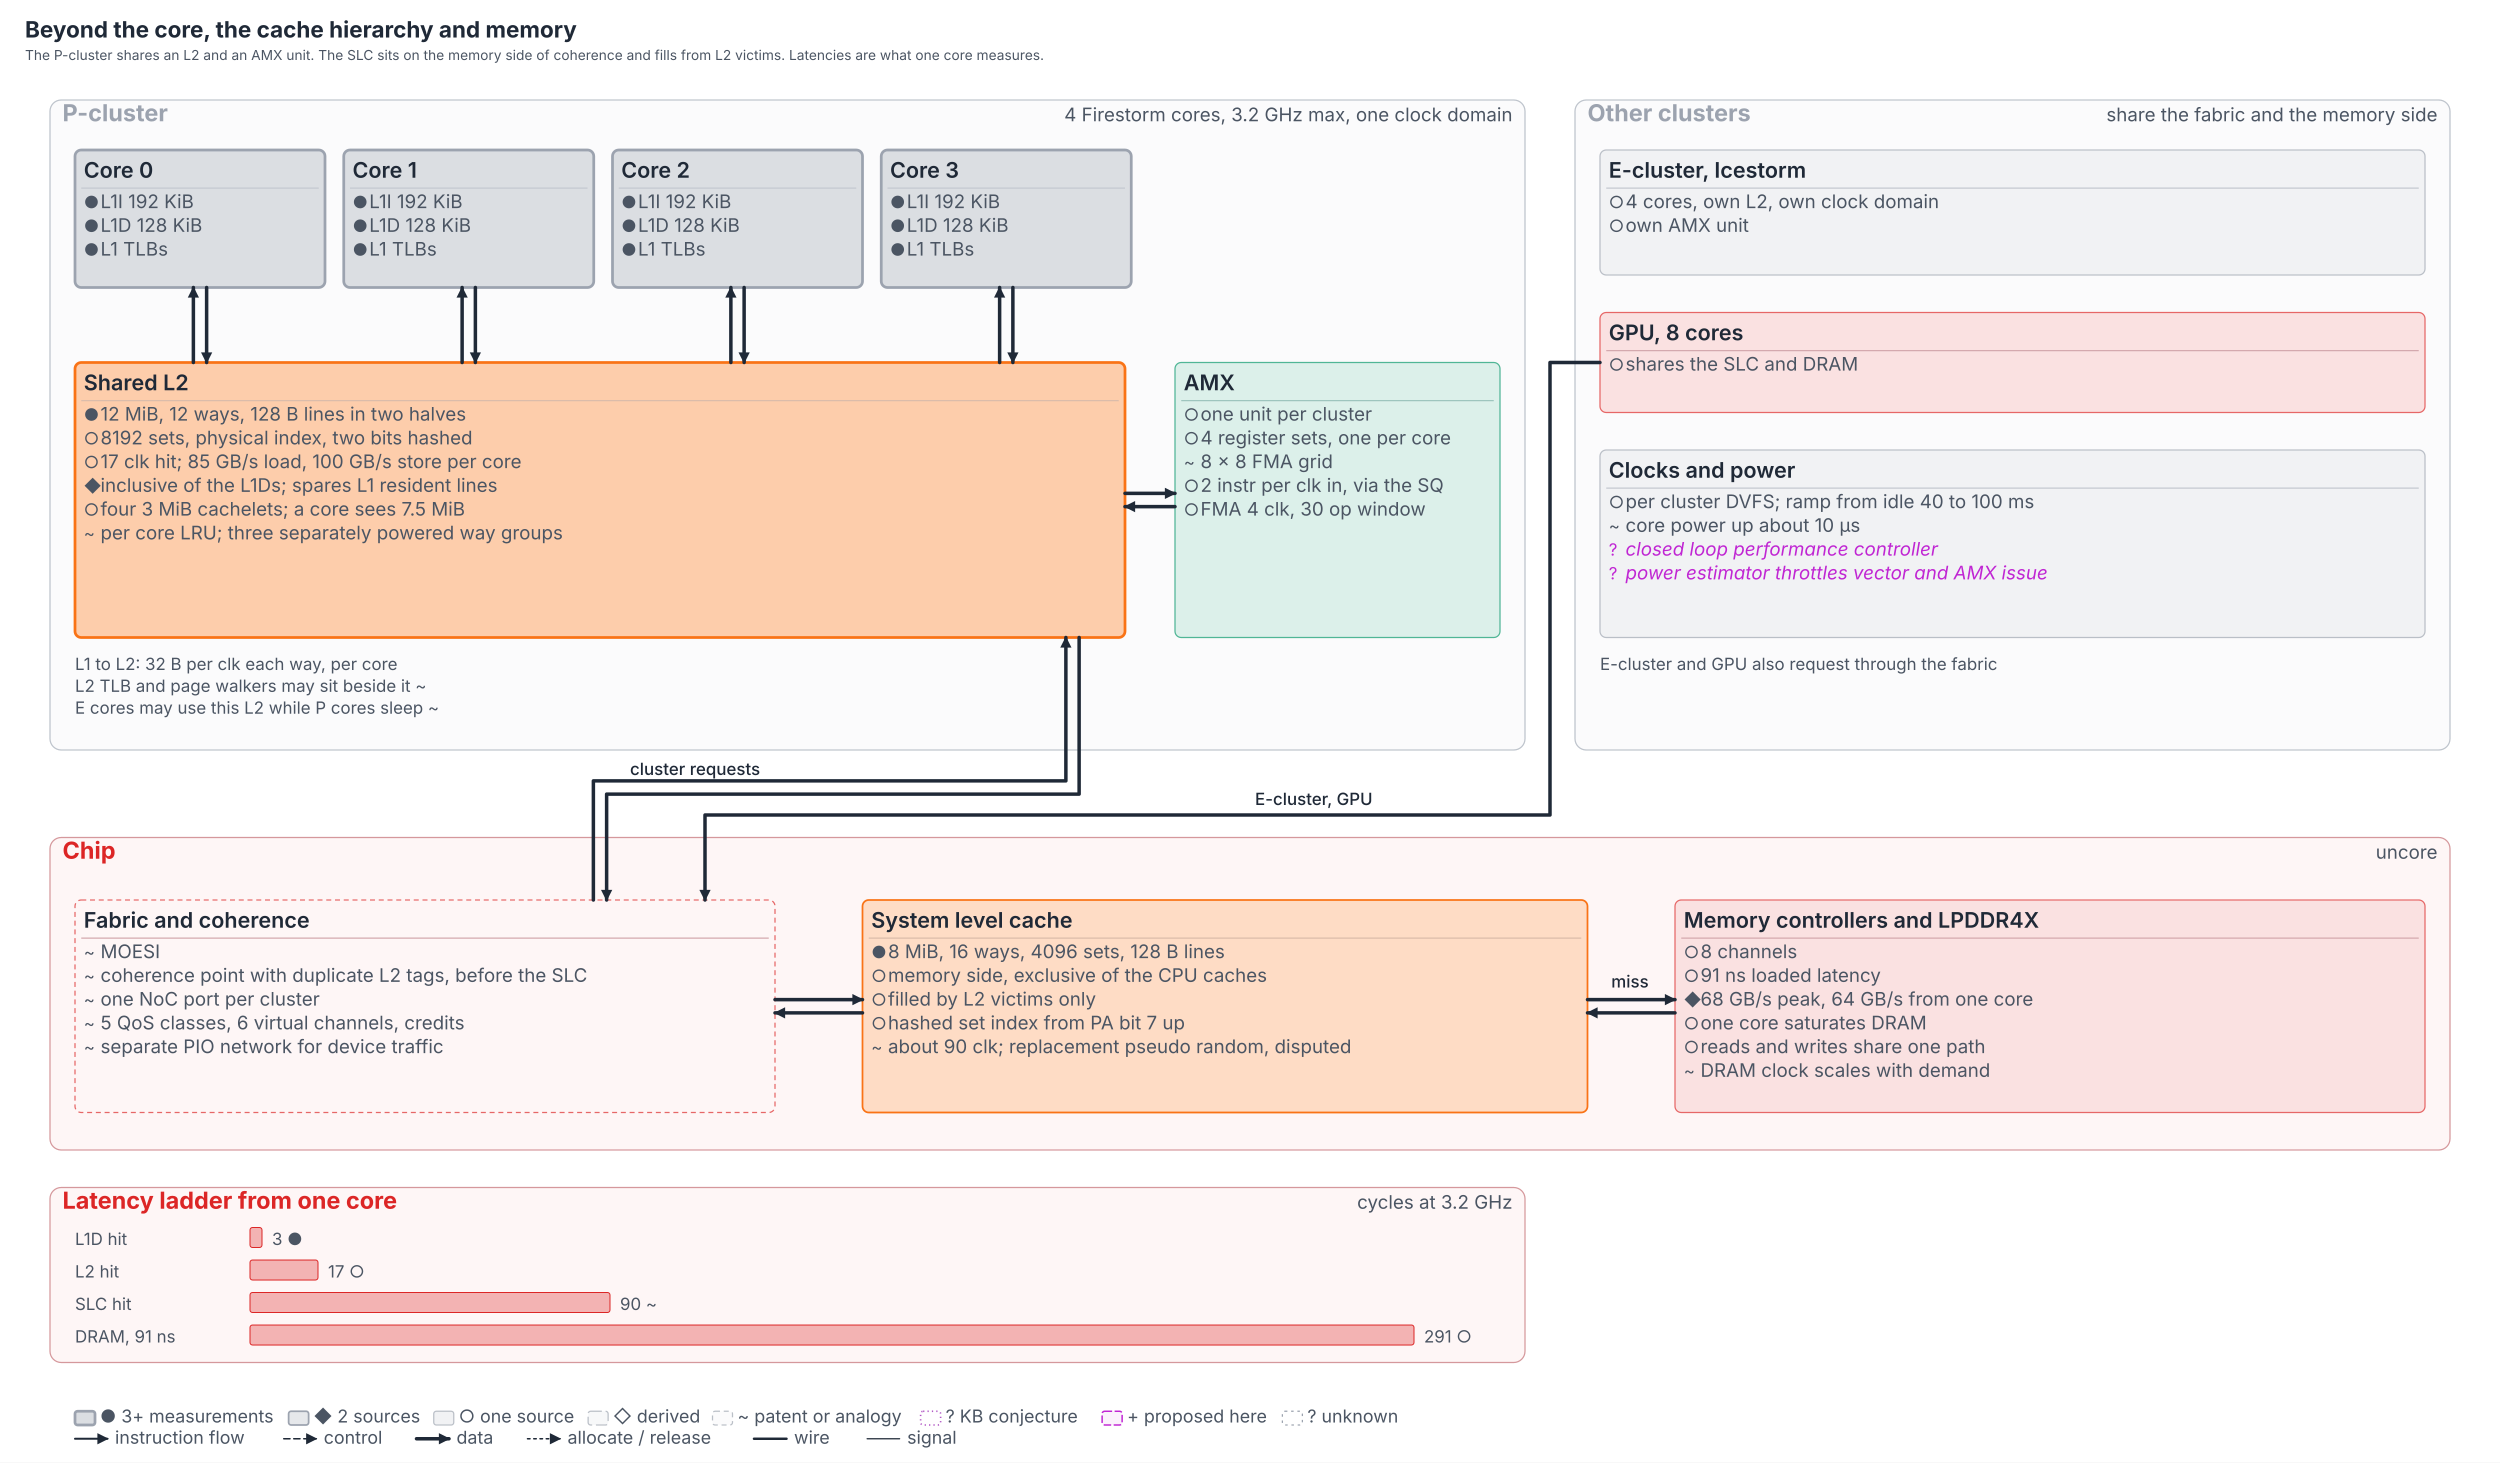
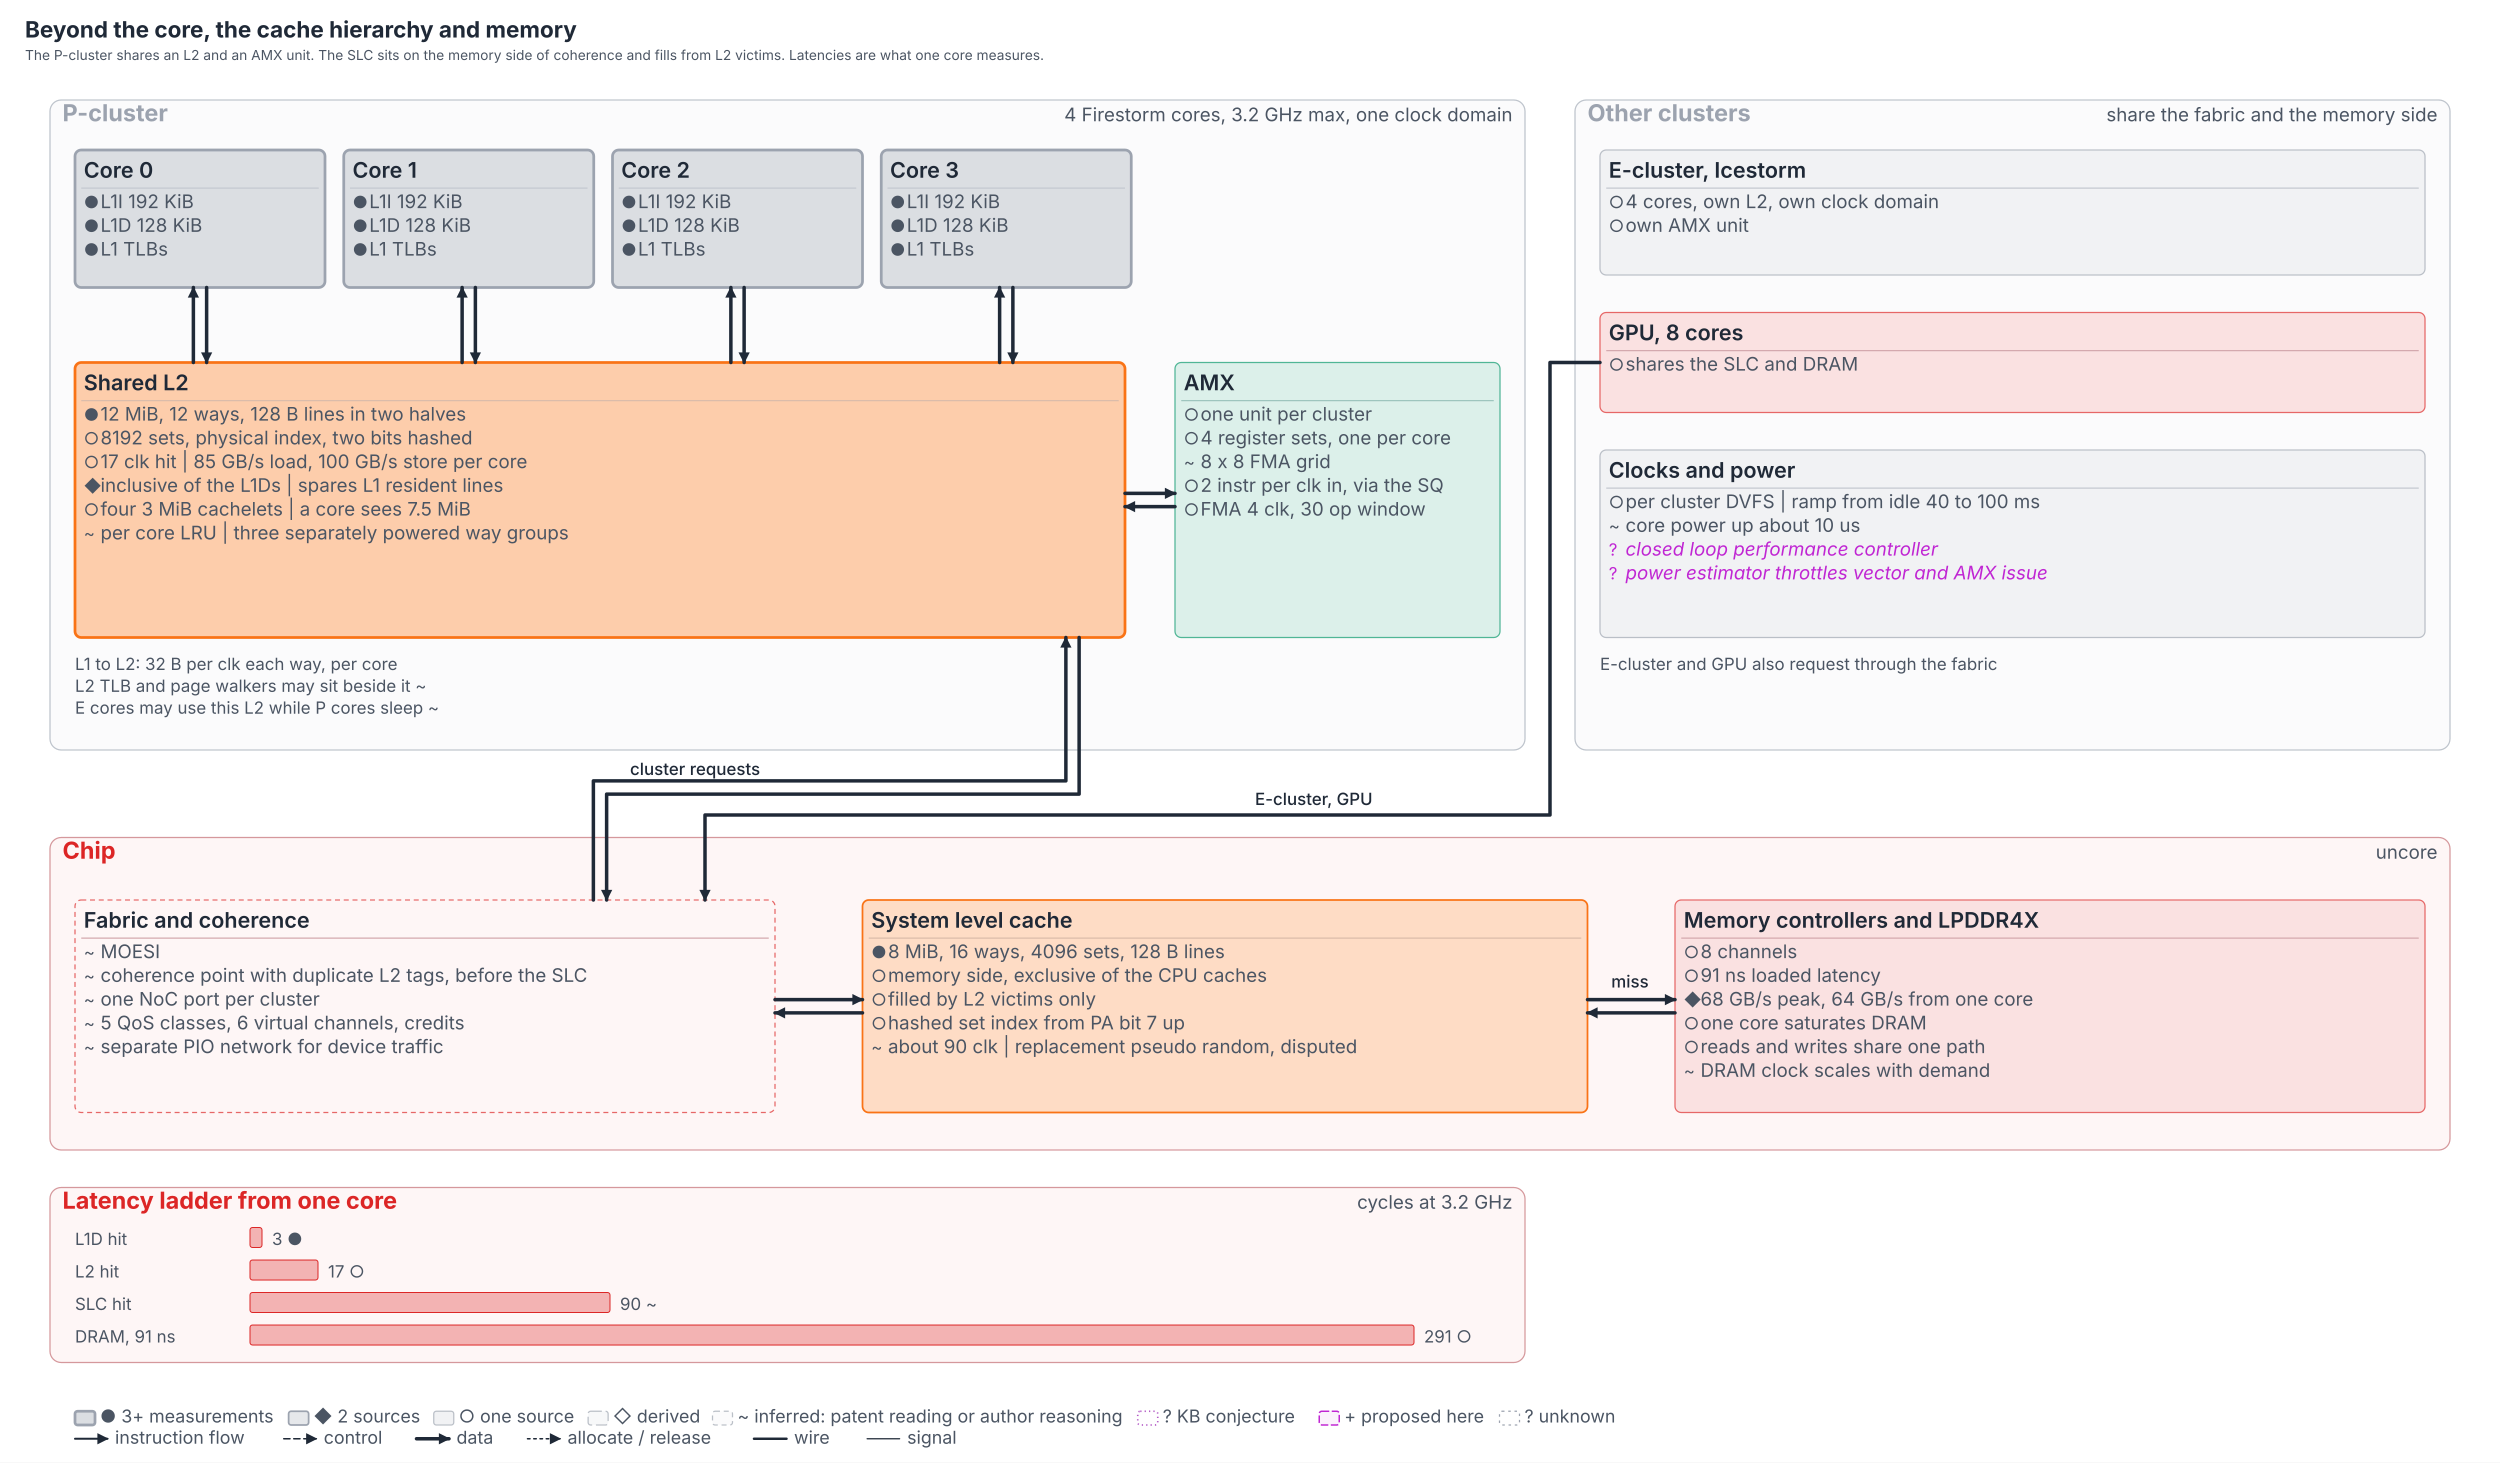
<svg xmlns="http://www.w3.org/2000/svg" viewBox="0 0 2000 1170" width="2000" height="1170" role="img" aria-label="Beyond the core, the cache hierarchy and memory" font-family="Inter, 'Helvetica Neue', Arial, sans-serif" data-kinds="dataflow">
  <defs>
    <marker id="arrow" viewBox="0 0 10 10" refX="9" refY="5" markerWidth="9" markerHeight="9" markerUnits="userSpaceOnUse" orient="auto-start-reverse">
      <path d="M0,0 L10,5 L0,10 z" fill="#1f2937" />
    </marker>
    <marker id="arrowrev" viewBox="0 0 10 10" refX="1" refY="5" markerWidth="9" markerHeight="9" markerUnits="userSpaceOnUse" orient="auto-start-reverse">
      <path d="M10,0 L0,5 L10,10 z" fill="#1f2937" />
    </marker>
  </defs>
  <rect x="0" y="0" width="2000" height="1170" fill="#ffffff" />
  <text x="20" y="30" font-family="Inter, 'Helvetica Neue', Arial, sans-serif" font-size="18" font-weight="700" fill="#1f2937">Beyond the core, the cache hierarchy and memory</text>
  <text x="20" y="48" font-family="Inter, 'Helvetica Neue', Arial, sans-serif" font-size="11" fill="#4b5563">The P-cluster shares an L2 and an AMX unit. The SLC sits on the memory side of coherence and fills from L2 victims. Latencies are what one core measures.</text>
  <rect x="40.0" y="80.0" width="1180.0" height="520.0" rx="9" fill="#fbfbfc" stroke="#bec4cc" stroke-width="1" />
  <text x="50.0" y="97.0" font-family="Inter, 'Helvetica Neue', Arial, sans-serif" font-size="18.75" font-weight="700" fill="#9ca3af" text-anchor="start">P-cluster</text>
  <text x="1210.0" y="97.0" font-family="Inter, 'Helvetica Neue', Arial, sans-serif" font-size="15" font-weight="400" fill="#4b5563" text-anchor="end">4 Firestorm cores, 3.2 GHz max, one clock domain</text>
  <rect x="1260.0" y="80.0" width="700.0" height="520.0" rx="9" fill="#fbfbfc" stroke="#bec4cc" stroke-width="1" />
  <text x="1270.0" y="97.0" font-family="Inter, 'Helvetica Neue', Arial, sans-serif" font-size="18.75" font-weight="700" fill="#9ca3af" text-anchor="start">Other clusters</text>
  <text x="1950.0" y="97.0" font-family="Inter, 'Helvetica Neue', Arial, sans-serif" font-size="15" font-weight="400" fill="#4b5563" text-anchor="end">share the fabric and the memory side</text>
  <rect x="40.0" y="670.0" width="1920.0" height="250.0" rx="9" fill="#fef6f6" stroke="#d5989c" stroke-width="1" />
  <text x="50.0" y="687.0" font-family="Inter, 'Helvetica Neue', Arial, sans-serif" font-size="18.75" font-weight="700" fill="#dc2626" text-anchor="start">Chip</text>
  <text x="1950.0" y="687.0" font-family="Inter, 'Helvetica Neue', Arial, sans-serif" font-size="15" font-weight="400" fill="#4b5563" text-anchor="end">uncore</text>
  <rect x="40.0" y="950.0" width="1180.0" height="140.0" rx="9" fill="#fef6f6" stroke="#d5989c" stroke-width="1" />
  <text x="50.0" y="967.0" font-family="Inter, 'Helvetica Neue', Arial, sans-serif" font-size="18.75" font-weight="700" fill="#dc2626" text-anchor="start">Latency ladder from one core</text>
  <text x="1210.0" y="967.0" font-family="Inter, 'Helvetica Neue', Arial, sans-serif" font-size="15" font-weight="400" fill="#4b5563" text-anchor="end">cycles at 3.2 GHz</text>
  <rect x="60.0" y="120.0" width="200.0" height="110.0" rx="5" fill="#dbdee2" stroke="#9ca3af" stroke-width="2.2" />
  <line x1="65.0" y1="150.5" x2="255.0" y2="150.5" stroke="#c4c8d0" stroke-width="1" />
  <rect x="275.0" y="120.0" width="200.0" height="110.0" rx="5" fill="#dbdee2" stroke="#9ca3af" stroke-width="2.2" />
  <line x1="280.0" y1="150.5" x2="470.0" y2="150.5" stroke="#c4c8d0" stroke-width="1" />
  <rect x="490.0" y="120.0" width="200.0" height="110.0" rx="5" fill="#dbdee2" stroke="#9ca3af" stroke-width="2.2" />
  <line x1="495.0" y1="150.5" x2="685.0" y2="150.5" stroke="#c4c8d0" stroke-width="1" />
  <rect x="705.0" y="120.0" width="200.0" height="110.0" rx="5" fill="#dbdee2" stroke="#9ca3af" stroke-width="2.2" />
  <line x1="710.0" y1="150.5" x2="900.0" y2="150.5" stroke="#c4c8d0" stroke-width="1" />
  <rect x="60.0" y="290.0" width="840.0" height="220.0" rx="5" fill="#fdcdab" stroke="#f97316" stroke-width="2.2" />
  <line x1="65.0" y1="320.5" x2="895.0" y2="320.5" stroke="#dbbcaa" stroke-width="1" />
  <rect x="940.0" y="290.0" width="260.0" height="220.0" rx="5" fill="#dcf0ea" stroke="#50b696" stroke-width="1" />
  <line x1="945.0" y1="320.5" x2="1195.0" y2="320.5" stroke="#9ec5be" stroke-width="1" />
  <rect x="1280.0" y="120.0" width="660.0" height="100.0" rx="5" fill="#f1f2f4" stroke="#babfc7" stroke-width="1" />
  <line x1="1285.0" y1="150.5" x2="1935.0" y2="150.5" stroke="#c4c8d0" stroke-width="1" />
  <rect x="1280.0" y="250.0" width="660.0" height="80.0" rx="5" fill="#fae1e1" stroke="#e66767" stroke-width="1" />
  <line x1="1285.0" y1="280.5" x2="1935.0" y2="280.5" stroke="#d4a9ae" stroke-width="1" />
  <rect x="1280.0" y="360.0" width="660.0" height="150.0" rx="5" fill="#f1f2f4" stroke="#babfc7" stroke-width="1" />
  <line x1="1285.0" y1="390.5" x2="1935.0" y2="390.5" stroke="#c4c8d0" stroke-width="1" />
  <rect x="60.0" y="720.0" width="560.0" height="170.0" rx="5" fill="#fef6f6" stroke="#e66767" stroke-width="1" stroke-dasharray="4 3" />
  <line x1="65.0" y1="750.5" x2="615.0" y2="750.5" stroke="#d4a9ae" stroke-width="1" />
  <rect x="690.0" y="720.0" width="580.0" height="170.0" rx="5" fill="#fedcc5" stroke="#f97316" stroke-width="1.4" />
  <line x1="695.0" y1="750.5" x2="1265.0" y2="750.5" stroke="#dbbcaa" stroke-width="1" />
  <rect x="1340.0" y="720.0" width="600.0" height="170.0" rx="5" fill="#fae1e1" stroke="#e66767" stroke-width="1" />
  <line x1="1345.0" y1="750.5" x2="1935.0" y2="750.5" stroke="#d4a9ae" stroke-width="1" />
  <rect x="200.0" y="982.0" width="9.6" height="16.0" rx="2" fill="#f3b3b3" stroke="#dc2626" stroke-width="0.8" />
  <rect x="200.0" y="1008.0" width="54.4" height="16.0" rx="2" fill="#f3b3b3" stroke="#dc2626" stroke-width="0.8" />
  <rect x="200.0" y="1034.0" width="288.0" height="16.0" rx="2" fill="#f3b3b3" stroke="#dc2626" stroke-width="0.8" />
  <rect x="200.0" y="1060.0" width="931.2" height="16.0" rx="2" fill="#f3b3b3" stroke="#dc2626" stroke-width="0.8" />
  <polyline points="165.3,230.0 165.3,290.0" fill="none" stroke="#1f2937" stroke-width="2.8" marker-end="url(#arrow)" stroke-linejoin="round" stroke-linecap="round" data-eid="0" data-src="core0" data-dst="l2" />
  <polyline points="154.7,290.0 154.7,230.0" fill="none" stroke="#1f2937" stroke-width="2.8" marker-end="url(#arrow)" stroke-linejoin="round" stroke-linecap="round" data-eid="1" data-src="l2" data-dst="core0" />
  <polyline points="380.3,230.0 380.3,290.0" fill="none" stroke="#1f2937" stroke-width="2.8" marker-end="url(#arrow)" stroke-linejoin="round" stroke-linecap="round" data-eid="2" data-src="core1" data-dst="l2" />
  <polyline points="369.7,290.0 369.7,230.0" fill="none" stroke="#1f2937" stroke-width="2.8" marker-end="url(#arrow)" stroke-linejoin="round" stroke-linecap="round" data-eid="3" data-src="l2" data-dst="core1" />
  <polyline points="595.3,230.0 595.3,290.0" fill="none" stroke="#1f2937" stroke-width="2.8" marker-end="url(#arrow)" stroke-linejoin="round" stroke-linecap="round" data-eid="4" data-src="core2" data-dst="l2" />
  <polyline points="584.7,290.0 584.7,230.0" fill="none" stroke="#1f2937" stroke-width="2.8" marker-end="url(#arrow)" stroke-linejoin="round" stroke-linecap="round" data-eid="5" data-src="l2" data-dst="core2" />
  <polyline points="810.3,230.0 810.3,290.0" fill="none" stroke="#1f2937" stroke-width="2.8" marker-end="url(#arrow)" stroke-linejoin="round" stroke-linecap="round" data-eid="6" data-src="core3" data-dst="l2" />
  <polyline points="799.7,290.0 799.7,230.0" fill="none" stroke="#1f2937" stroke-width="2.8" marker-end="url(#arrow)" stroke-linejoin="round" stroke-linecap="round" data-eid="7" data-src="l2" data-dst="core3" />
  <polyline points="900.0,394.7 940.0,394.7" fill="none" stroke="#1f2937" stroke-width="2.8" marker-end="url(#arrow)" stroke-linejoin="round" stroke-linecap="round" data-eid="8" data-src="l2" data-dst="amx" />
  <polyline points="940.0,405.3 900.0,405.3" fill="none" stroke="#1f2937" stroke-width="2.8" marker-end="url(#arrow)" stroke-linejoin="round" stroke-linecap="round" data-eid="9" data-src="amx" data-dst="l2" />
  <polyline points="863.3,510.0 863.3,635.3 485.3,635.3 485.3,720.0" fill="none" stroke="#1f2937" stroke-width="2.8" marker-end="url(#arrow)" stroke-linejoin="round" stroke-linecap="round" data-eid="10" data-src="l2" data-dst="fab" />
  <polyline points="474.7,720.0 474.7,624.7 852.7,624.7 852.7,510.0" fill="none" stroke="#1f2937" stroke-width="2.8" marker-end="url(#arrow)" stroke-linejoin="round" stroke-linecap="round" data-eid="11" data-src="fab" data-dst="l2" />
  <polyline points="1280.0,290.0 1240.0,290.0 1240.0,652.0 564.0,652.0 564.0,720.0" fill="none" stroke="#1f2937" stroke-width="2.8" marker-end="url(#arrow)" stroke-linejoin="round" stroke-linecap="round" data-eid="12" data-src="gpu" data-dst="fab" />
  <polyline points="620.0,799.7 690.0,799.7" fill="none" stroke="#1f2937" stroke-width="2.8" marker-end="url(#arrow)" stroke-linejoin="round" stroke-linecap="round" data-eid="13" data-src="fab" data-dst="slc" />
  <polyline points="690.0,810.3 620.0,810.3" fill="none" stroke="#1f2937" stroke-width="2.8" marker-end="url(#arrow)" stroke-linejoin="round" stroke-linecap="round" data-eid="14" data-src="slc" data-dst="fab" />
  <polyline points="1270.0,799.7 1340.0,799.7" fill="none" stroke="#1f2937" stroke-width="2.8" marker-end="url(#arrow)" stroke-linejoin="round" stroke-linecap="round" data-eid="15" data-src="slc" data-dst="mc" />
  <polyline points="1340.0,810.3 1270.0,810.3" fill="none" stroke="#1f2937" stroke-width="2.8" marker-end="url(#arrow)" stroke-linejoin="round" stroke-linecap="round" data-eid="16" data-src="mc" data-dst="slc" />
  <text x="67.0" y="142.2" font-family="Inter, 'Helvetica Neue', Arial, sans-serif" font-size="17.25" font-weight="600" fill="#1f2937" text-anchor="start">Core 0</text>
  <text x="67.0" y="166.5" font-family="Inter, 'Helvetica Neue', Arial, sans-serif" font-size="13.5" font-weight="400" fill="#4b5563" text-anchor="start">●</text>
  <text x="80.4" y="166.5" font-family="Inter, 'Helvetica Neue', Arial, sans-serif" font-size="15" font-weight="400" fill="#4b5563" text-anchor="start">L1I 192 KiB</text>
  <text x="67.0" y="185.5" font-family="Inter, 'Helvetica Neue', Arial, sans-serif" font-size="13.5" font-weight="400" fill="#4b5563" text-anchor="start">●</text>
  <text x="80.4" y="185.5" font-family="Inter, 'Helvetica Neue', Arial, sans-serif" font-size="15" font-weight="400" fill="#4b5563" text-anchor="start">L1D 128 KiB</text>
  <text x="67.0" y="204.5" font-family="Inter, 'Helvetica Neue', Arial, sans-serif" font-size="13.5" font-weight="400" fill="#4b5563" text-anchor="start">●</text>
  <text x="80.4" y="204.5" font-family="Inter, 'Helvetica Neue', Arial, sans-serif" font-size="15" font-weight="400" fill="#4b5563" text-anchor="start">L1 TLBs</text>
  <text x="282.0" y="142.2" font-family="Inter, 'Helvetica Neue', Arial, sans-serif" font-size="17.25" font-weight="600" fill="#1f2937" text-anchor="start">Core 1</text>
  <text x="282.0" y="166.5" font-family="Inter, 'Helvetica Neue', Arial, sans-serif" font-size="13.5" font-weight="400" fill="#4b5563" text-anchor="start">●</text>
  <text x="295.4" y="166.5" font-family="Inter, 'Helvetica Neue', Arial, sans-serif" font-size="15" font-weight="400" fill="#4b5563" text-anchor="start">L1I 192 KiB</text>
  <text x="282.0" y="185.5" font-family="Inter, 'Helvetica Neue', Arial, sans-serif" font-size="13.5" font-weight="400" fill="#4b5563" text-anchor="start">●</text>
  <text x="295.4" y="185.5" font-family="Inter, 'Helvetica Neue', Arial, sans-serif" font-size="15" font-weight="400" fill="#4b5563" text-anchor="start">L1D 128 KiB</text>
  <text x="282.0" y="204.5" font-family="Inter, 'Helvetica Neue', Arial, sans-serif" font-size="13.5" font-weight="400" fill="#4b5563" text-anchor="start">●</text>
  <text x="295.4" y="204.5" font-family="Inter, 'Helvetica Neue', Arial, sans-serif" font-size="15" font-weight="400" fill="#4b5563" text-anchor="start">L1 TLBs</text>
  <text x="497.0" y="142.2" font-family="Inter, 'Helvetica Neue', Arial, sans-serif" font-size="17.25" font-weight="600" fill="#1f2937" text-anchor="start">Core 2</text>
  <text x="497.0" y="166.5" font-family="Inter, 'Helvetica Neue', Arial, sans-serif" font-size="13.5" font-weight="400" fill="#4b5563" text-anchor="start">●</text>
  <text x="510.4" y="166.5" font-family="Inter, 'Helvetica Neue', Arial, sans-serif" font-size="15" font-weight="400" fill="#4b5563" text-anchor="start">L1I 192 KiB</text>
  <text x="497.0" y="185.5" font-family="Inter, 'Helvetica Neue', Arial, sans-serif" font-size="13.5" font-weight="400" fill="#4b5563" text-anchor="start">●</text>
  <text x="510.4" y="185.5" font-family="Inter, 'Helvetica Neue', Arial, sans-serif" font-size="15" font-weight="400" fill="#4b5563" text-anchor="start">L1D 128 KiB</text>
  <text x="497.0" y="204.5" font-family="Inter, 'Helvetica Neue', Arial, sans-serif" font-size="13.5" font-weight="400" fill="#4b5563" text-anchor="start">●</text>
  <text x="510.4" y="204.5" font-family="Inter, 'Helvetica Neue', Arial, sans-serif" font-size="15" font-weight="400" fill="#4b5563" text-anchor="start">L1 TLBs</text>
  <text x="712.0" y="142.2" font-family="Inter, 'Helvetica Neue', Arial, sans-serif" font-size="17.25" font-weight="600" fill="#1f2937" text-anchor="start">Core 3</text>
  <text x="712.0" y="166.5" font-family="Inter, 'Helvetica Neue', Arial, sans-serif" font-size="13.5" font-weight="400" fill="#4b5563" text-anchor="start">●</text>
  <text x="725.4" y="166.5" font-family="Inter, 'Helvetica Neue', Arial, sans-serif" font-size="15" font-weight="400" fill="#4b5563" text-anchor="start">L1I 192 KiB</text>
  <text x="712.0" y="185.5" font-family="Inter, 'Helvetica Neue', Arial, sans-serif" font-size="13.5" font-weight="400" fill="#4b5563" text-anchor="start">●</text>
  <text x="725.4" y="185.5" font-family="Inter, 'Helvetica Neue', Arial, sans-serif" font-size="15" font-weight="400" fill="#4b5563" text-anchor="start">L1D 128 KiB</text>
  <text x="712.0" y="204.5" font-family="Inter, 'Helvetica Neue', Arial, sans-serif" font-size="13.5" font-weight="400" fill="#4b5563" text-anchor="start">●</text>
  <text x="725.4" y="204.5" font-family="Inter, 'Helvetica Neue', Arial, sans-serif" font-size="15" font-weight="400" fill="#4b5563" text-anchor="start">L1 TLBs</text>
  <text x="67.0" y="312.2" font-family="Inter, 'Helvetica Neue', Arial, sans-serif" font-size="17.25" font-weight="600" fill="#1f2937" text-anchor="start">Shared L2</text>
  <text x="67.0" y="336.5" font-family="Inter, 'Helvetica Neue', Arial, sans-serif" font-size="13.5" font-weight="400" fill="#4b5563" text-anchor="start">●</text>
  <text x="80.4" y="336.5" font-family="Inter, 'Helvetica Neue', Arial, sans-serif" font-size="15" font-weight="400" fill="#4b5563" text-anchor="start">12 MiB, 12 ways, 128 B lines in two halves</text>
  <text x="67.0" y="355.5" font-family="Inter, 'Helvetica Neue', Arial, sans-serif" font-size="13.5" font-weight="400" fill="#4b5563" text-anchor="start">○</text>
  <text x="80.4" y="355.5" font-family="Inter, 'Helvetica Neue', Arial, sans-serif" font-size="15" font-weight="400" fill="#4b5563" text-anchor="start">8192 sets, physical index, two bits hashed</text>
  <text x="67.0" y="374.5" font-family="Inter, 'Helvetica Neue', Arial, sans-serif" font-size="13.5" font-weight="400" fill="#4b5563" text-anchor="start">○</text>
-   <text x="80.4" y="374.5" font-family="Inter, 'Helvetica Neue', Arial, sans-serif" font-size="15" font-weight="400" fill="#4b5563" text-anchor="start">17 clk hit; 85 GB/s load, 100 GB/s store per core</text>
+   <text x="80.4" y="374.5" font-family="Inter, 'Helvetica Neue', Arial, sans-serif" font-size="15" font-weight="400" fill="#4b5563" text-anchor="start">17 clk hit | 85 GB/s load, 100 GB/s store per core</text>
  <text x="67.0" y="393.5" font-family="Inter, 'Helvetica Neue', Arial, sans-serif" font-size="13.5" font-weight="400" fill="#4b5563" text-anchor="start">◆</text>
-   <text x="80.4" y="393.5" font-family="Inter, 'Helvetica Neue', Arial, sans-serif" font-size="15" font-weight="400" fill="#4b5563" text-anchor="start">inclusive of the L1Ds; spares L1 resident lines</text>
+   <text x="80.4" y="393.5" font-family="Inter, 'Helvetica Neue', Arial, sans-serif" font-size="15" font-weight="400" fill="#4b5563" text-anchor="start">inclusive of the L1Ds | spares L1 resident lines</text>
  <text x="67.0" y="412.5" font-family="Inter, 'Helvetica Neue', Arial, sans-serif" font-size="13.5" font-weight="400" fill="#4b5563" text-anchor="start">○</text>
-   <text x="80.4" y="412.5" font-family="Inter, 'Helvetica Neue', Arial, sans-serif" font-size="15" font-weight="400" fill="#4b5563" text-anchor="start">four 3 MiB cachelets; a core sees 7.5 MiB</text>
+   <text x="80.4" y="412.5" font-family="Inter, 'Helvetica Neue', Arial, sans-serif" font-size="15" font-weight="400" fill="#4b5563" text-anchor="start">four 3 MiB cachelets | a core sees 7.5 MiB</text>
  <text x="67.0" y="431.5" font-family="Inter, 'Helvetica Neue', Arial, sans-serif" font-size="13.5" font-weight="400" fill="#4b5563" text-anchor="start">~</text>
-   <text x="80.4" y="431.5" font-family="Inter, 'Helvetica Neue', Arial, sans-serif" font-size="15" font-weight="400" fill="#4b5563" text-anchor="start">per core LRU; three separately powered way groups</text>
+   <text x="80.4" y="431.5" font-family="Inter, 'Helvetica Neue', Arial, sans-serif" font-size="15" font-weight="400" fill="#4b5563" text-anchor="start">per core LRU | three separately powered way groups</text>
  <text x="947.0" y="312.2" font-family="Inter, 'Helvetica Neue', Arial, sans-serif" font-size="17.25" font-weight="600" fill="#1f2937" text-anchor="start">AMX</text>
  <text x="947.0" y="336.5" font-family="Inter, 'Helvetica Neue', Arial, sans-serif" font-size="13.5" font-weight="400" fill="#4b5563" text-anchor="start">○</text>
  <text x="960.4" y="336.5" font-family="Inter, 'Helvetica Neue', Arial, sans-serif" font-size="15" font-weight="400" fill="#4b5563" text-anchor="start">one unit per cluster</text>
  <text x="947.0" y="355.5" font-family="Inter, 'Helvetica Neue', Arial, sans-serif" font-size="13.5" font-weight="400" fill="#4b5563" text-anchor="start">○</text>
  <text x="960.4" y="355.5" font-family="Inter, 'Helvetica Neue', Arial, sans-serif" font-size="15" font-weight="400" fill="#4b5563" text-anchor="start">4 register sets, one per core</text>
  <text x="947.0" y="374.5" font-family="Inter, 'Helvetica Neue', Arial, sans-serif" font-size="13.5" font-weight="400" fill="#4b5563" text-anchor="start">~</text>
-   <text x="960.4" y="374.5" font-family="Inter, 'Helvetica Neue', Arial, sans-serif" font-size="15" font-weight="400" fill="#4b5563" text-anchor="start">8 × 8 FMA grid</text>
+   <text x="960.4" y="374.5" font-family="Inter, 'Helvetica Neue', Arial, sans-serif" font-size="15" font-weight="400" fill="#4b5563" text-anchor="start">8 x 8 FMA grid</text>
  <text x="947.0" y="393.5" font-family="Inter, 'Helvetica Neue', Arial, sans-serif" font-size="13.5" font-weight="400" fill="#4b5563" text-anchor="start">○</text>
  <text x="960.4" y="393.5" font-family="Inter, 'Helvetica Neue', Arial, sans-serif" font-size="15" font-weight="400" fill="#4b5563" text-anchor="start">2 instr per clk in, via the SQ</text>
  <text x="947.0" y="412.5" font-family="Inter, 'Helvetica Neue', Arial, sans-serif" font-size="13.5" font-weight="400" fill="#4b5563" text-anchor="start">○</text>
  <text x="960.4" y="412.5" font-family="Inter, 'Helvetica Neue', Arial, sans-serif" font-size="15" font-weight="400" fill="#4b5563" text-anchor="start">FMA 4 clk, 30 op window</text>
  <text x="60.0" y="536.0" font-family="Inter, 'Helvetica Neue', Arial, sans-serif" font-size="13.5" font-weight="400" fill="#4b5563" text-anchor="start" data-owner="l2-notes">L1 to L2: 32 B per clk each way, per core</text>
  <text x="60.0" y="553.5" font-family="Inter, 'Helvetica Neue', Arial, sans-serif" font-size="13.5" font-weight="400" fill="#4b5563" text-anchor="start" data-owner="l2-notes">L2 TLB and page walkers may sit beside it ~</text>
  <text x="60.0" y="571.0" font-family="Inter, 'Helvetica Neue', Arial, sans-serif" font-size="13.5" font-weight="400" fill="#4b5563" text-anchor="start" data-owner="l2-notes">E cores may use this L2 while P cores sleep ~</text>
  <text x="1287.0" y="142.2" font-family="Inter, 'Helvetica Neue', Arial, sans-serif" font-size="17.25" font-weight="600" fill="#1f2937" text-anchor="start">E-cluster, Icestorm</text>
  <text x="1287.0" y="166.5" font-family="Inter, 'Helvetica Neue', Arial, sans-serif" font-size="13.5" font-weight="400" fill="#4b5563" text-anchor="start">○</text>
  <text x="1300.4" y="166.5" font-family="Inter, 'Helvetica Neue', Arial, sans-serif" font-size="15" font-weight="400" fill="#4b5563" text-anchor="start">4 cores, own L2, own clock domain</text>
  <text x="1287.0" y="185.5" font-family="Inter, 'Helvetica Neue', Arial, sans-serif" font-size="13.5" font-weight="400" fill="#4b5563" text-anchor="start">○</text>
  <text x="1300.4" y="185.5" font-family="Inter, 'Helvetica Neue', Arial, sans-serif" font-size="15" font-weight="400" fill="#4b5563" text-anchor="start">own AMX unit</text>
  <text x="1287.0" y="272.2" font-family="Inter, 'Helvetica Neue', Arial, sans-serif" font-size="17.25" font-weight="600" fill="#1f2937" text-anchor="start">GPU, 8 cores</text>
  <text x="1287.0" y="296.5" font-family="Inter, 'Helvetica Neue', Arial, sans-serif" font-size="13.5" font-weight="400" fill="#4b5563" text-anchor="start">○</text>
  <text x="1300.4" y="296.5" font-family="Inter, 'Helvetica Neue', Arial, sans-serif" font-size="15" font-weight="400" fill="#4b5563" text-anchor="start">shares the SLC and DRAM</text>
  <text x="1287.0" y="382.2" font-family="Inter, 'Helvetica Neue', Arial, sans-serif" font-size="17.25" font-weight="600" fill="#1f2937" text-anchor="start">Clocks and power</text>
  <text x="1287.0" y="406.5" font-family="Inter, 'Helvetica Neue', Arial, sans-serif" font-size="13.5" font-weight="400" fill="#4b5563" text-anchor="start">○</text>
-   <text x="1300.4" y="406.5" font-family="Inter, 'Helvetica Neue', Arial, sans-serif" font-size="15" font-weight="400" fill="#4b5563" text-anchor="start">per cluster DVFS; ramp from idle 40 to 100 ms</text>
+   <text x="1300.4" y="406.5" font-family="Inter, 'Helvetica Neue', Arial, sans-serif" font-size="15" font-weight="400" fill="#4b5563" text-anchor="start">per cluster DVFS | ramp from idle 40 to 100 ms</text>
  <text x="1287.0" y="425.5" font-family="Inter, 'Helvetica Neue', Arial, sans-serif" font-size="13.5" font-weight="400" fill="#4b5563" text-anchor="start">~</text>
-   <text x="1300.4" y="425.5" font-family="Inter, 'Helvetica Neue', Arial, sans-serif" font-size="15" font-weight="400" fill="#4b5563" text-anchor="start">core power up about 10 µs</text>
+   <text x="1300.4" y="425.5" font-family="Inter, 'Helvetica Neue', Arial, sans-serif" font-size="15" font-weight="400" fill="#4b5563" text-anchor="start">core power up about 10 us</text>
  <text x="1287.0" y="444.5" font-family="Inter, 'Helvetica Neue', Arial, sans-serif" font-size="13.5" font-weight="400" fill="#c026d3" text-anchor="start">?</text>
  <text x="1300.4" y="444.5" font-family="Inter, 'Helvetica Neue', Arial, sans-serif" font-size="15" font-weight="400" fill="#c026d3" text-anchor="start" font-style="italic">closed loop performance controller</text>
  <text x="1287.0" y="463.5" font-family="Inter, 'Helvetica Neue', Arial, sans-serif" font-size="13.5" font-weight="400" fill="#c026d3" text-anchor="start">?</text>
  <text x="1300.4" y="463.5" font-family="Inter, 'Helvetica Neue', Arial, sans-serif" font-size="15" font-weight="400" fill="#c026d3" text-anchor="start" font-style="italic">power estimator throttles vector and AMX issue</text>
  <text x="1280.0" y="536.0" font-family="Inter, 'Helvetica Neue', Arial, sans-serif" font-size="13.5" font-weight="400" fill="#4b5563" text-anchor="start" data-owner="others-note">E-cluster and GPU also request through the fabric</text>
  <text x="67.0" y="742.2" font-family="Inter, 'Helvetica Neue', Arial, sans-serif" font-size="17.25" font-weight="600" fill="#1f2937" text-anchor="start">Fabric and coherence</text>
  <text x="67.0" y="766.5" font-family="Inter, 'Helvetica Neue', Arial, sans-serif" font-size="13.5" font-weight="400" fill="#4b5563" text-anchor="start">~</text>
  <text x="80.4" y="766.5" font-family="Inter, 'Helvetica Neue', Arial, sans-serif" font-size="15" font-weight="400" fill="#4b5563" text-anchor="start">MOESI</text>
  <text x="67.0" y="785.5" font-family="Inter, 'Helvetica Neue', Arial, sans-serif" font-size="13.5" font-weight="400" fill="#4b5563" text-anchor="start">~</text>
  <text x="80.4" y="785.5" font-family="Inter, 'Helvetica Neue', Arial, sans-serif" font-size="15" font-weight="400" fill="#4b5563" text-anchor="start">coherence point with duplicate L2 tags, before the SLC</text>
  <text x="67.0" y="804.5" font-family="Inter, 'Helvetica Neue', Arial, sans-serif" font-size="13.5" font-weight="400" fill="#4b5563" text-anchor="start">~</text>
  <text x="80.4" y="804.5" font-family="Inter, 'Helvetica Neue', Arial, sans-serif" font-size="15" font-weight="400" fill="#4b5563" text-anchor="start">one NoC port per cluster</text>
  <text x="67.0" y="823.5" font-family="Inter, 'Helvetica Neue', Arial, sans-serif" font-size="13.5" font-weight="400" fill="#4b5563" text-anchor="start">~</text>
  <text x="80.4" y="823.5" font-family="Inter, 'Helvetica Neue', Arial, sans-serif" font-size="15" font-weight="400" fill="#4b5563" text-anchor="start">5 QoS classes, 6 virtual channels, credits</text>
  <text x="67.0" y="842.5" font-family="Inter, 'Helvetica Neue', Arial, sans-serif" font-size="13.5" font-weight="400" fill="#4b5563" text-anchor="start">~</text>
  <text x="80.4" y="842.5" font-family="Inter, 'Helvetica Neue', Arial, sans-serif" font-size="15" font-weight="400" fill="#4b5563" text-anchor="start">separate PIO network for device traffic</text>
  <text x="697.0" y="742.2" font-family="Inter, 'Helvetica Neue', Arial, sans-serif" font-size="17.25" font-weight="600" fill="#1f2937" text-anchor="start">System level cache</text>
  <text x="697.0" y="766.5" font-family="Inter, 'Helvetica Neue', Arial, sans-serif" font-size="13.5" font-weight="400" fill="#4b5563" text-anchor="start">●</text>
  <text x="710.4" y="766.5" font-family="Inter, 'Helvetica Neue', Arial, sans-serif" font-size="15" font-weight="400" fill="#4b5563" text-anchor="start">8 MiB, 16 ways, 4096 sets, 128 B lines</text>
  <text x="697.0" y="785.5" font-family="Inter, 'Helvetica Neue', Arial, sans-serif" font-size="13.5" font-weight="400" fill="#4b5563" text-anchor="start">○</text>
  <text x="710.4" y="785.5" font-family="Inter, 'Helvetica Neue', Arial, sans-serif" font-size="15" font-weight="400" fill="#4b5563" text-anchor="start">memory side, exclusive of the CPU caches</text>
  <text x="697.0" y="804.5" font-family="Inter, 'Helvetica Neue', Arial, sans-serif" font-size="13.5" font-weight="400" fill="#4b5563" text-anchor="start">○</text>
  <text x="710.4" y="804.5" font-family="Inter, 'Helvetica Neue', Arial, sans-serif" font-size="15" font-weight="400" fill="#4b5563" text-anchor="start">filled by L2 victims only</text>
  <text x="697.0" y="823.5" font-family="Inter, 'Helvetica Neue', Arial, sans-serif" font-size="13.5" font-weight="400" fill="#4b5563" text-anchor="start">○</text>
  <text x="710.4" y="823.5" font-family="Inter, 'Helvetica Neue', Arial, sans-serif" font-size="15" font-weight="400" fill="#4b5563" text-anchor="start">hashed set index from PA bit 7 up</text>
  <text x="697.0" y="842.5" font-family="Inter, 'Helvetica Neue', Arial, sans-serif" font-size="13.5" font-weight="400" fill="#4b5563" text-anchor="start">~</text>
-   <text x="710.4" y="842.5" font-family="Inter, 'Helvetica Neue', Arial, sans-serif" font-size="15" font-weight="400" fill="#4b5563" text-anchor="start">about 90 clk; replacement pseudo random, disputed</text>
+   <text x="710.4" y="842.5" font-family="Inter, 'Helvetica Neue', Arial, sans-serif" font-size="15" font-weight="400" fill="#4b5563" text-anchor="start">about 90 clk | replacement pseudo random, disputed</text>
  <text x="1347.0" y="742.2" font-family="Inter, 'Helvetica Neue', Arial, sans-serif" font-size="17.25" font-weight="600" fill="#1f2937" text-anchor="start">Memory controllers and LPDDR4X</text>
  <text x="1347.0" y="766.5" font-family="Inter, 'Helvetica Neue', Arial, sans-serif" font-size="13.5" font-weight="400" fill="#4b5563" text-anchor="start">○</text>
  <text x="1360.4" y="766.5" font-family="Inter, 'Helvetica Neue', Arial, sans-serif" font-size="15" font-weight="400" fill="#4b5563" text-anchor="start">8 channels</text>
  <text x="1347.0" y="785.5" font-family="Inter, 'Helvetica Neue', Arial, sans-serif" font-size="13.5" font-weight="400" fill="#4b5563" text-anchor="start">○</text>
  <text x="1360.4" y="785.5" font-family="Inter, 'Helvetica Neue', Arial, sans-serif" font-size="15" font-weight="400" fill="#4b5563" text-anchor="start">91 ns loaded latency</text>
  <text x="1347.0" y="804.5" font-family="Inter, 'Helvetica Neue', Arial, sans-serif" font-size="13.5" font-weight="400" fill="#4b5563" text-anchor="start">◆</text>
  <text x="1360.4" y="804.5" font-family="Inter, 'Helvetica Neue', Arial, sans-serif" font-size="15" font-weight="400" fill="#4b5563" text-anchor="start">68 GB/s peak, 64 GB/s from one core</text>
  <text x="1347.0" y="823.5" font-family="Inter, 'Helvetica Neue', Arial, sans-serif" font-size="13.5" font-weight="400" fill="#4b5563" text-anchor="start">○</text>
  <text x="1360.4" y="823.5" font-family="Inter, 'Helvetica Neue', Arial, sans-serif" font-size="15" font-weight="400" fill="#4b5563" text-anchor="start">one core saturates DRAM</text>
  <text x="1347.0" y="842.5" font-family="Inter, 'Helvetica Neue', Arial, sans-serif" font-size="13.5" font-weight="400" fill="#4b5563" text-anchor="start">○</text>
  <text x="1360.4" y="842.5" font-family="Inter, 'Helvetica Neue', Arial, sans-serif" font-size="15" font-weight="400" fill="#4b5563" text-anchor="start">reads and writes share one path</text>
  <text x="1347.0" y="861.5" font-family="Inter, 'Helvetica Neue', Arial, sans-serif" font-size="13.5" font-weight="400" fill="#4b5563" text-anchor="start">~</text>
  <text x="1360.4" y="861.5" font-family="Inter, 'Helvetica Neue', Arial, sans-serif" font-size="15" font-weight="400" fill="#4b5563" text-anchor="start">DRAM clock scales with demand</text>
  <text x="504.0" y="620.0" font-family="Inter, 'Helvetica Neue', Arial, sans-serif" font-size="13.5" font-weight="500" fill="#1f2937" text-anchor="start" data-owner="10">cluster requests</text>
  <text x="1004.0" y="644.0" font-family="Inter, 'Helvetica Neue', Arial, sans-serif" font-size="13.5" font-weight="500" fill="#1f2937" text-anchor="start" data-owner="12">E-cluster, GPU</text>
  <text x="1289.0" y="790.0" font-family="Inter, 'Helvetica Neue', Arial, sans-serif" font-size="13.5" font-weight="500" fill="#1f2937" text-anchor="start" data-owner="15">miss</text>
  <text x="60.0" y="996.0" font-family="Inter, 'Helvetica Neue', Arial, sans-serif" font-size="13.5" font-weight="400" fill="#4b5563" text-anchor="start" data-owner="ladder">L1D hit</text>
  <text x="217.6" y="996.0" font-family="Inter, 'Helvetica Neue', Arial, sans-serif" font-size="13.5" font-weight="400" fill="#4b5563" text-anchor="start" data-owner="ladder">3 ●</text>
  <text x="60.0" y="1022.0" font-family="Inter, 'Helvetica Neue', Arial, sans-serif" font-size="13.5" font-weight="400" fill="#4b5563" text-anchor="start" data-owner="ladder">L2 hit</text>
  <text x="262.4" y="1022.0" font-family="Inter, 'Helvetica Neue', Arial, sans-serif" font-size="13.5" font-weight="400" fill="#4b5563" text-anchor="start" data-owner="ladder">17 ○</text>
  <text x="60.0" y="1048.0" font-family="Inter, 'Helvetica Neue', Arial, sans-serif" font-size="13.5" font-weight="400" fill="#4b5563" text-anchor="start" data-owner="ladder">SLC hit</text>
  <text x="496.0" y="1048.0" font-family="Inter, 'Helvetica Neue', Arial, sans-serif" font-size="13.5" font-weight="400" fill="#4b5563" text-anchor="start" data-owner="ladder">90 ~</text>
  <text x="60.0" y="1074.0" font-family="Inter, 'Helvetica Neue', Arial, sans-serif" font-size="13.5" font-weight="400" fill="#4b5563" text-anchor="start" data-owner="ladder">DRAM, 91 ns</text>
  <text x="1139.2" y="1074.0" font-family="Inter, 'Helvetica Neue', Arial, sans-serif" font-size="13.5" font-weight="400" fill="#4b5563" text-anchor="start" data-owner="ladder">291 ○</text>
  <rect x="60.0" y="1129.0" width="16.0" height="11.0" rx="2" fill="#dbdee2" stroke="#9ca3af" stroke-width="2.2" />
  <text x="80.0" y="1138.0" font-family="Inter, 'Helvetica Neue', Arial, sans-serif" font-size="14.25" font-weight="400" fill="#4b5563" text-anchor="start">● 3+ measurements</text>
  <rect x="230.9" y="1129.0" width="16.0" height="11.0" rx="2" fill="#e6e8eb" stroke="#9ca3af" stroke-width="1.4" />
  <text x="250.9" y="1138.0" font-family="Inter, 'Helvetica Neue', Arial, sans-serif" font-size="14.25" font-weight="400" fill="#4b5563" text-anchor="start">◆ 2 sources</text>
  <rect x="347.0" y="1129.0" width="16.0" height="11.0" rx="2" fill="#f1f2f4" stroke="#babfc7" stroke-width="1" />
  <text x="367.0" y="1138.0" font-family="Inter, 'Helvetica Neue', Arial, sans-serif" font-size="14.25" font-weight="400" fill="#4b5563" text-anchor="start">○ one source</text>
  <rect x="470.5" y="1129.0" width="16.0" height="11.0" rx="2" fill="#f7f8f9" stroke="#babfc7" stroke-width="1" stroke-dasharray="9 3" />
  <text x="490.5" y="1138.0" font-family="Inter, 'Helvetica Neue', Arial, sans-serif" font-size="14.25" font-weight="400" fill="#4b5563" text-anchor="start">◇ derived</text>
  <rect x="570.0" y="1129.0" width="16.0" height="11.0" rx="2" fill="#fbfbfc" stroke="#babfc7" stroke-width="1" stroke-dasharray="4 3" />
-   <text x="590.0" y="1138.0" font-family="Inter, 'Helvetica Neue', Arial, sans-serif" font-size="14.25" font-weight="400" fill="#4b5563" text-anchor="start">~ patent or analogy</text>
-   <rect x="736.5" y="1129.0" width="16.0" height="11.0" rx="2" fill="none" stroke="#b258c5" stroke-width="1.3" stroke-dasharray="1 2.5" />
-   <text x="756.5" y="1138.0" font-family="Inter, 'Helvetica Neue', Arial, sans-serif" font-size="14.25" font-weight="400" fill="#4b5563" text-anchor="start">? KB conjecture</text>
-   <rect x="881.7" y="1129.0" width="16.0" height="11.0" rx="2" fill="#fbf2fc" stroke="#c026d3" stroke-width="1.2" stroke-dasharray="6 2" />
-   <text x="901.7" y="1138.0" font-family="Inter, 'Helvetica Neue', Arial, sans-serif" font-size="14.25" font-weight="400" fill="#4b5563" text-anchor="start">+ proposed here</text>
-   <rect x="1025.9" y="1129.0" width="16.0" height="11.0" rx="2" fill="none" stroke="#9ca3af" stroke-width="1" stroke-dasharray="2 3" />
-   <text x="1045.9" y="1138.0" font-family="Inter, 'Helvetica Neue', Arial, sans-serif" font-size="14.25" font-weight="400" fill="#4b5563" text-anchor="start">? unknown</text>
+   <text x="590.0" y="1138.0" font-family="Inter, 'Helvetica Neue', Arial, sans-serif" font-size="14.25" font-weight="400" fill="#4b5563" text-anchor="start">~ inferred: patent reading or author reasoning</text>
+   <rect x="910.2" y="1129.0" width="16.0" height="11.0" rx="2" fill="none" stroke="#b258c5" stroke-width="1.3" stroke-dasharray="1 2.5" />
+   <text x="930.2" y="1138.0" font-family="Inter, 'Helvetica Neue', Arial, sans-serif" font-size="14.25" font-weight="400" fill="#4b5563" text-anchor="start">? KB conjecture</text>
+   <rect x="1055.4" y="1129.0" width="16.0" height="11.0" rx="2" fill="#fbf2fc" stroke="#c026d3" stroke-width="1.2" stroke-dasharray="6 2" />
+   <text x="1075.4" y="1138.0" font-family="Inter, 'Helvetica Neue', Arial, sans-serif" font-size="14.25" font-weight="400" fill="#4b5563" text-anchor="start">+ proposed here</text>
+   <rect x="1199.6" y="1129.0" width="16.0" height="11.0" rx="2" fill="none" stroke="#9ca3af" stroke-width="1" stroke-dasharray="2 3" />
+   <text x="1219.6" y="1138.0" font-family="Inter, 'Helvetica Neue', Arial, sans-serif" font-size="14.25" font-weight="400" fill="#4b5563" text-anchor="start">? unknown</text>
  <polyline points="60.0,1151.0 86.0,1151.0" fill="none" stroke="#1f2937" stroke-width="1.6" marker-end="url(#arrow)" stroke-linejoin="round" stroke-linecap="round" />
  <text x="92.0" y="1155.0" font-family="Inter, 'Helvetica Neue', Arial, sans-serif" font-size="14.25" font-weight="400" fill="#4b5563" text-anchor="start">instruction flow</text>
  <polyline points="227.0,1151.0 253.0,1151.0" fill="none" stroke="#1f2937" stroke-width="1.2" stroke-dasharray="5 3" marker-end="url(#arrow)" stroke-linejoin="round" stroke-linecap="round" />
  <text x="259.0" y="1155.0" font-family="Inter, 'Helvetica Neue', Arial, sans-serif" font-size="14.25" font-weight="400" fill="#4b5563" text-anchor="start">control</text>
  <polyline points="333.2,1151.0 359.2,1151.0" fill="none" stroke="#1f2937" stroke-width="2.8" marker-end="url(#arrow)" stroke-linejoin="round" stroke-linecap="round" />
  <text x="365.2" y="1155.0" font-family="Inter, 'Helvetica Neue', Arial, sans-serif" font-size="14.25" font-weight="400" fill="#4b5563" text-anchor="start">data</text>
  <polyline points="422.0,1151.0 448.0,1151.0" fill="none" stroke="#1f2937" stroke-width="1.2" stroke-dasharray="2 3" marker-end="url(#arrow)" stroke-linejoin="round" stroke-linecap="round" />
  <text x="454.0" y="1155.0" font-family="Inter, 'Helvetica Neue', Arial, sans-serif" font-size="14.25" font-weight="400" fill="#4b5563" text-anchor="start">allocate / release</text>
  <polyline points="603.2,1151.0 629.2,1151.0" fill="none" stroke="#1f2937" stroke-width="2.0" stroke-linejoin="round" stroke-linecap="round" />
  <text x="635.2" y="1155.0" font-family="Inter, 'Helvetica Neue', Arial, sans-serif" font-size="14.25" font-weight="400" fill="#4b5563" text-anchor="start">wire</text>
  <polyline points="693.7,1151.0 719.7,1151.0" fill="none" stroke="#1f2937" stroke-width="1.0" stroke-linejoin="round" stroke-linecap="round" />
  <text x="725.7" y="1155.0" font-family="Inter, 'Helvetica Neue', Arial, sans-serif" font-size="14.25" font-weight="400" fill="#4b5563" text-anchor="start">signal</text>
  <g class="hot-layer">
    <rect class="hot" data-bid="core0" x="60.0" y="120.0" width="200.0" height="110.0" fill="transparent" stroke="none" pointer-events="all" />
    <rect class="hot" data-bid="core1" x="275.0" y="120.0" width="200.0" height="110.0" fill="transparent" stroke="none" pointer-events="all" />
    <rect class="hot" data-bid="core2" x="490.0" y="120.0" width="200.0" height="110.0" fill="transparent" stroke="none" pointer-events="all" />
    <rect class="hot" data-bid="core3" x="705.0" y="120.0" width="200.0" height="110.0" fill="transparent" stroke="none" pointer-events="all" />
    <rect class="hot" data-bid="l2" x="60.0" y="290.0" width="840.0" height="220.0" fill="transparent" stroke="none" pointer-events="all" />
    <rect class="hot" data-bid="amx" x="940.0" y="290.0" width="260.0" height="220.0" fill="transparent" stroke="none" pointer-events="all" />
    <rect class="hot" data-bid="ecl" x="1280.0" y="120.0" width="660.0" height="100.0" fill="transparent" stroke="none" pointer-events="all" />
    <rect class="hot" data-bid="gpu" x="1280.0" y="250.0" width="660.0" height="80.0" fill="transparent" stroke="none" pointer-events="all" />
    <rect class="hot" data-bid="pwr" x="1280.0" y="360.0" width="660.0" height="150.0" fill="transparent" stroke="none" pointer-events="all" />
    <rect class="hot" data-bid="fab" x="60.0" y="720.0" width="560.0" height="170.0" fill="transparent" stroke="none" pointer-events="all" />
    <rect class="hot" data-bid="slc" x="690.0" y="720.0" width="580.0" height="170.0" fill="transparent" stroke="none" pointer-events="all" />
    <rect class="hot" data-bid="mc" x="1340.0" y="720.0" width="600.0" height="170.0" fill="transparent" stroke="none" pointer-events="all" />
    <rect class="hot hot-frame" data-bid="pcl" x="40" y="80" width="1180" height="520" fill="transparent" stroke="none" pointer-events="none" />
    <rect class="hot hot-frame" data-bid="others" x="1260" y="80" width="700" height="520" fill="transparent" stroke="none" pointer-events="none" />
    <rect class="hot hot-frame" data-bid="uncore" x="40" y="670" width="1920" height="250" fill="transparent" stroke="none" pointer-events="none" />
    <rect class="hot hot-frame" data-bid="ladder" x="40" y="950" width="1180" height="140" fill="transparent" stroke="none" pointer-events="none" />
  </g>
</svg>
